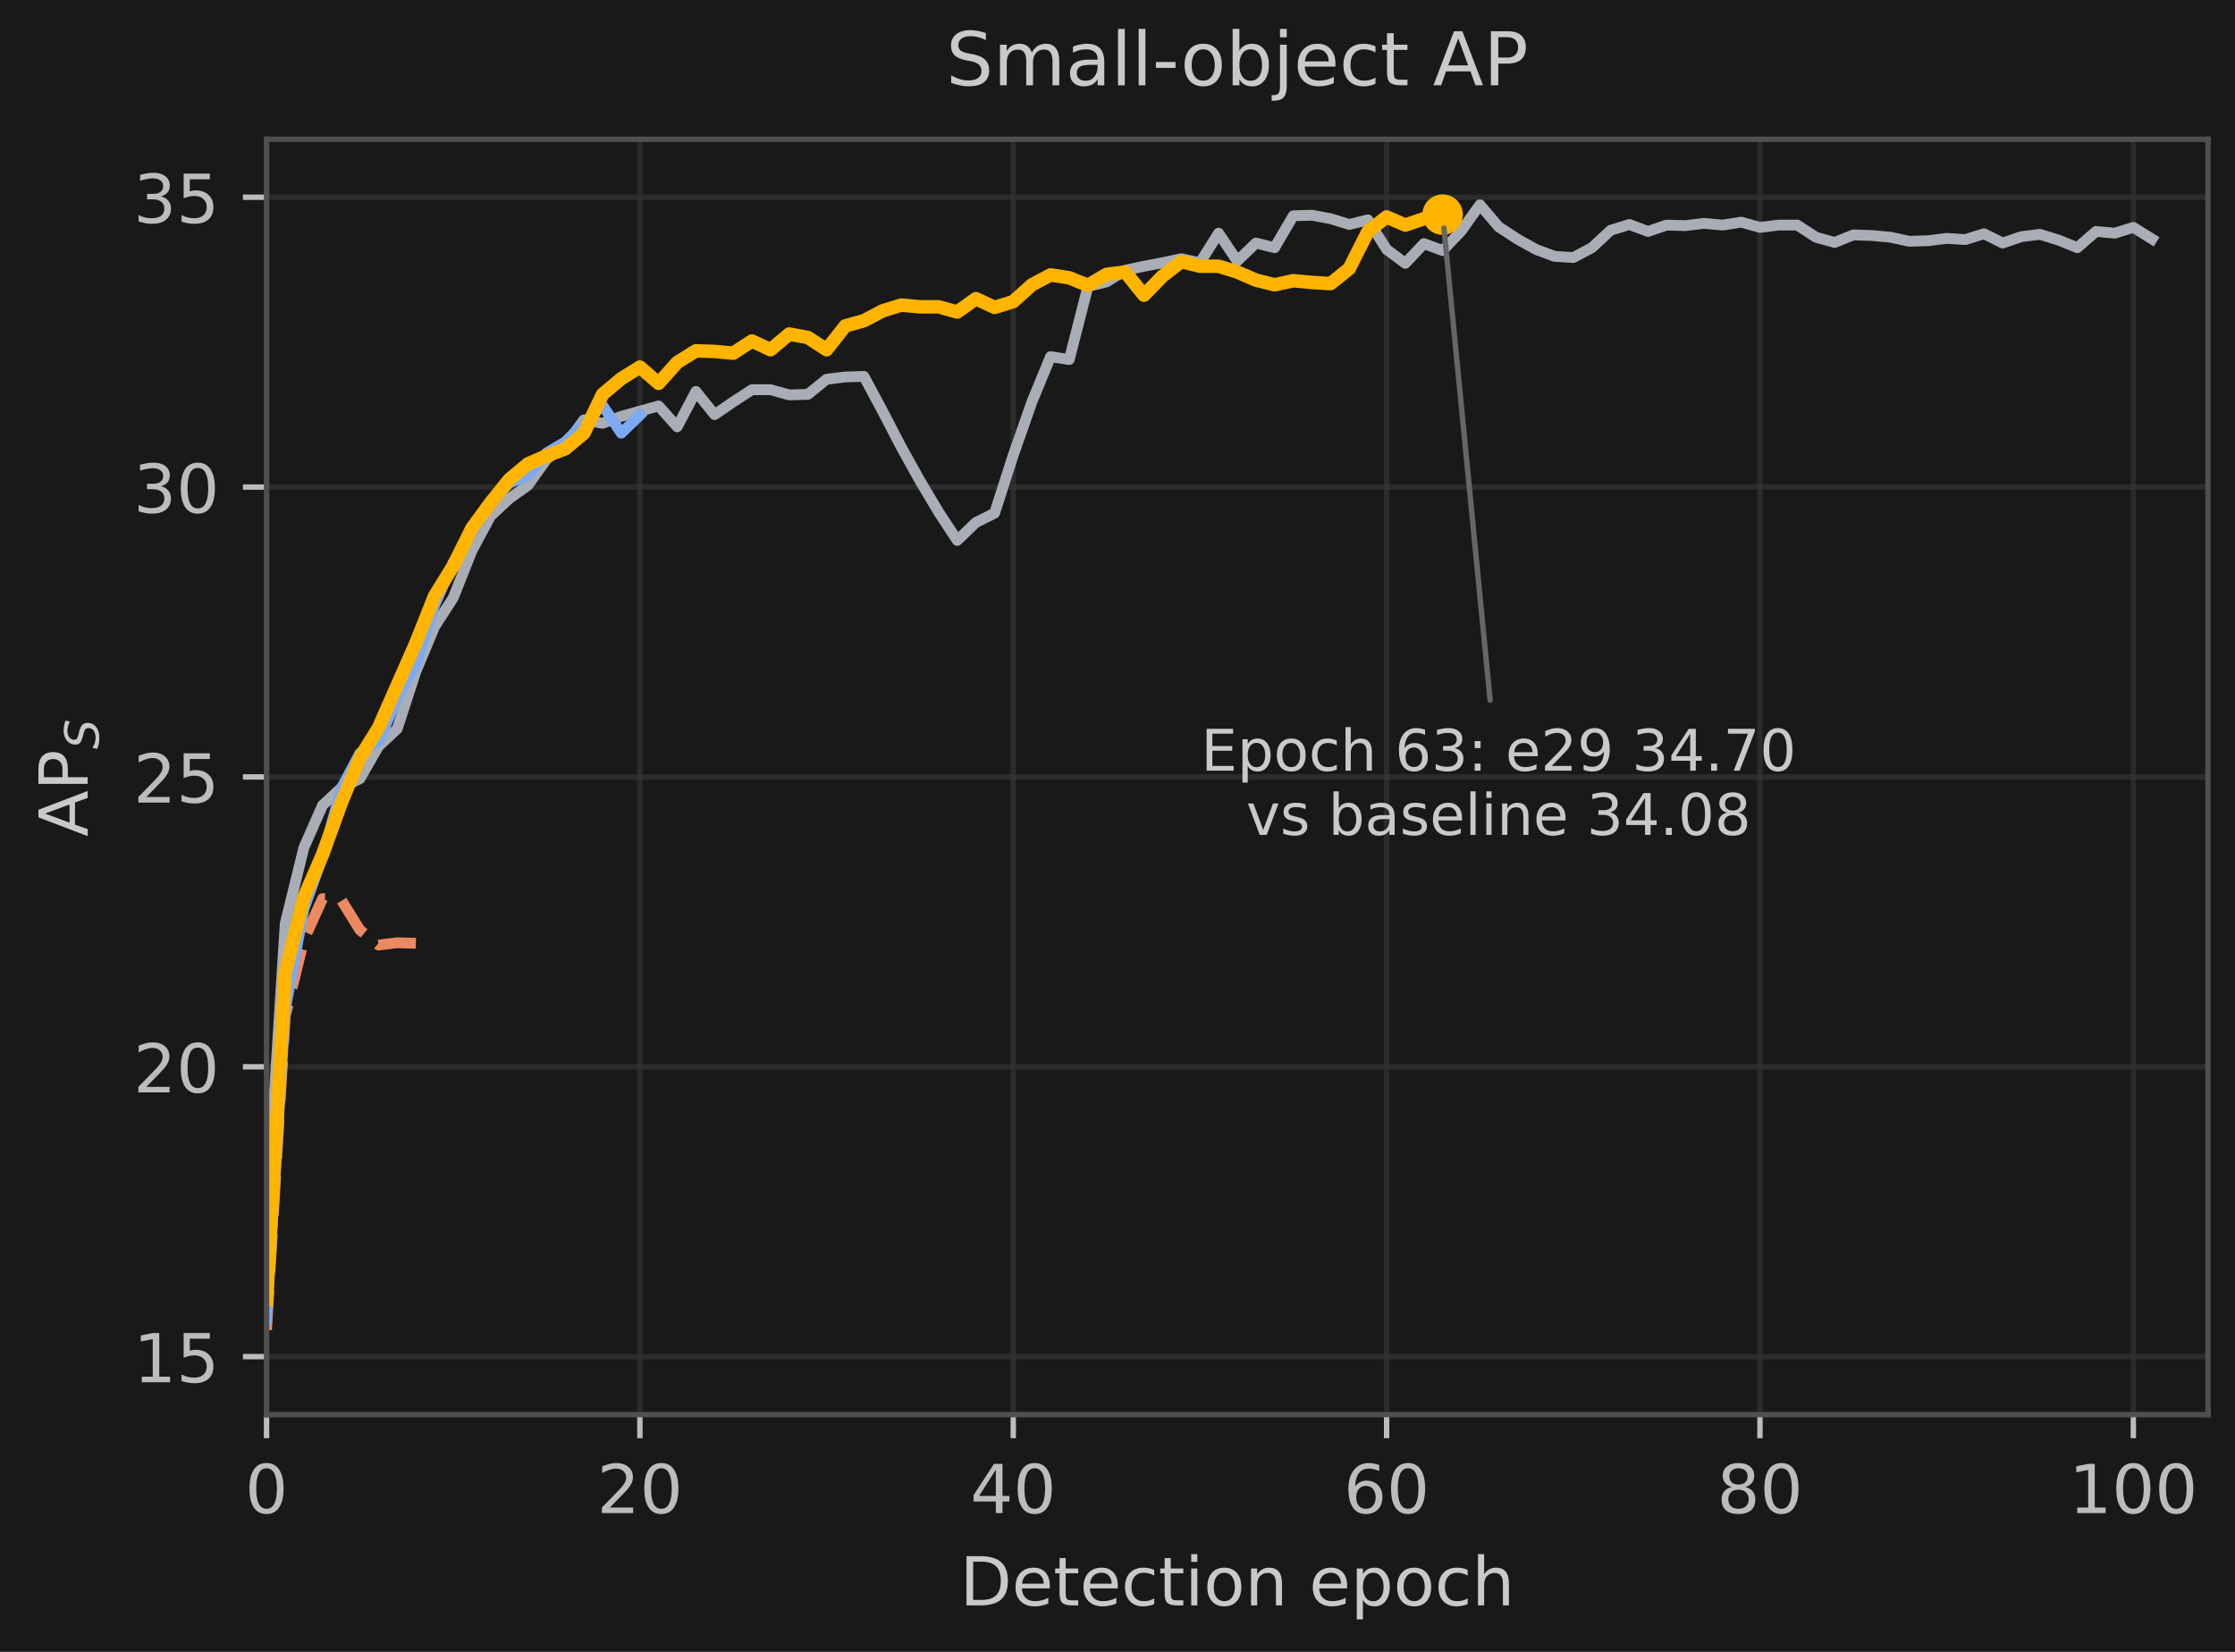
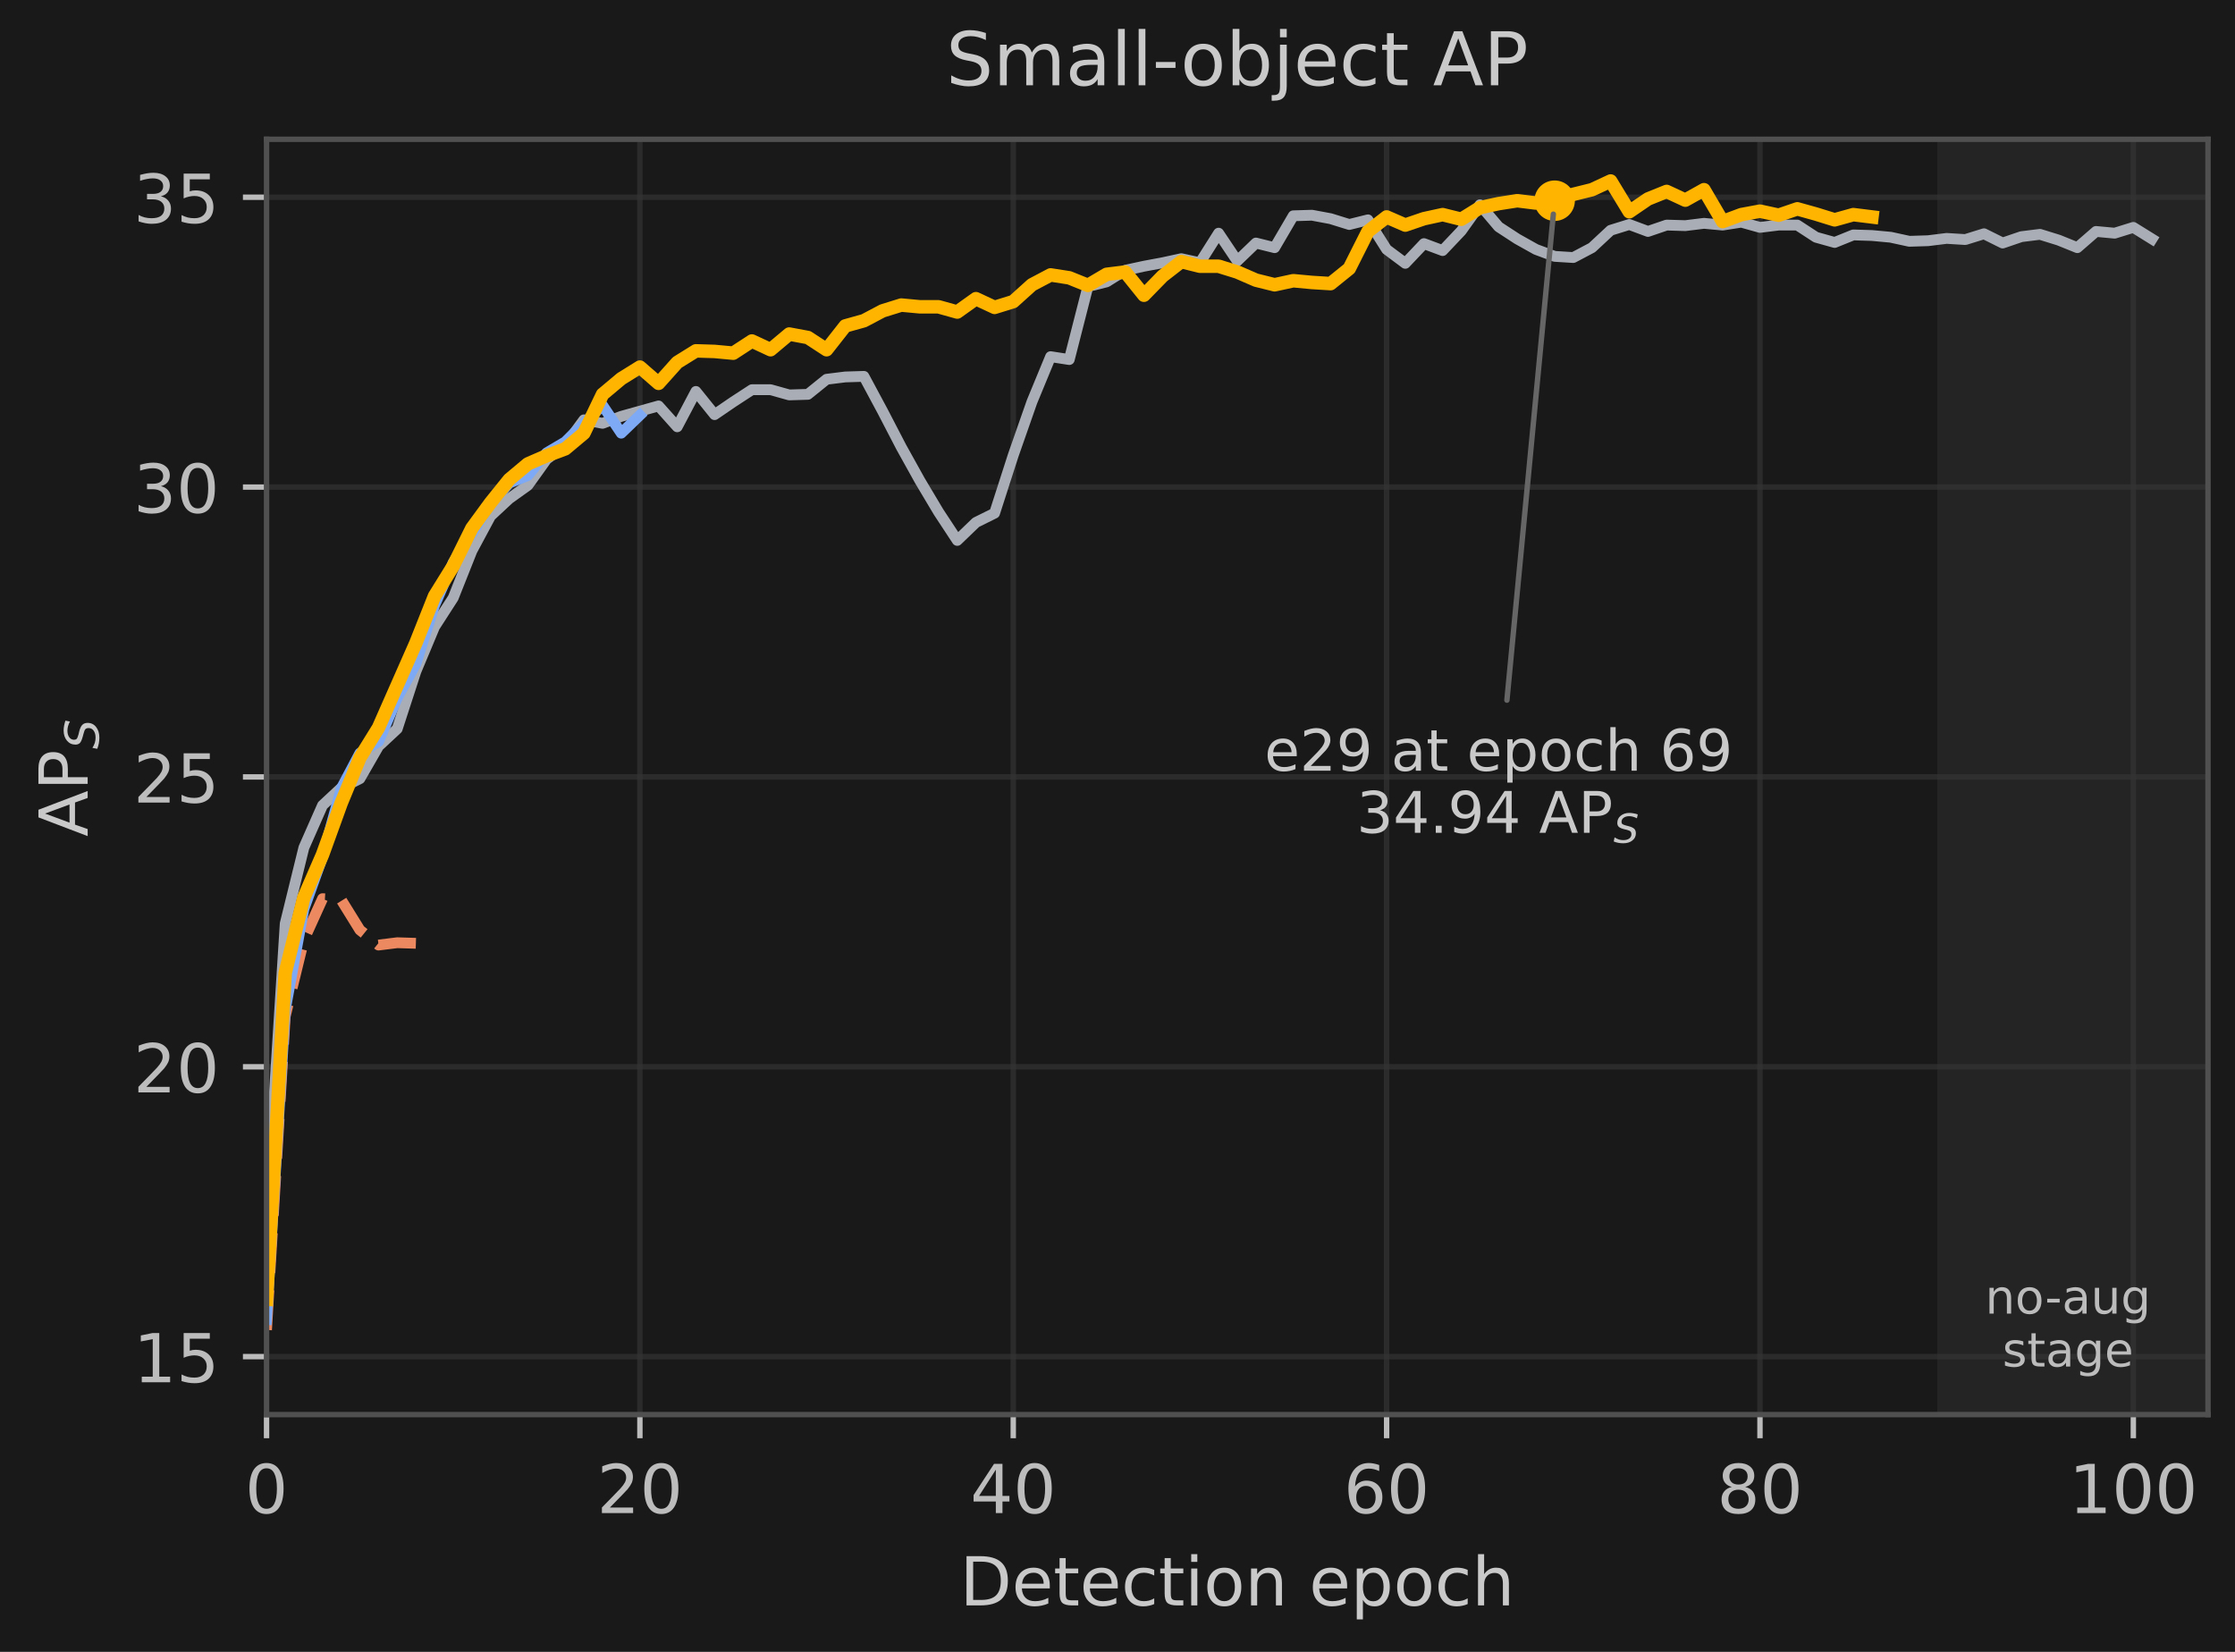
<svg xmlns="http://www.w3.org/2000/svg" xmlns:xlink="http://www.w3.org/1999/xlink" width="331.2pt" height="244.8pt" viewBox="0 0 331.2 244.8" version="1.1">
  <defs>
    <style type="text/css">*{stroke-linejoin: round; stroke-linecap: butt}</style>
  </defs>
  <g id="figure_1">
    <g id="patch_1">
      <path d="M 0 244.8  L 331.2 244.8  L 331.2 0  L 0 0  z " style="fill: #191919" />
    </g>
    <g id="axes_1">
      <g id="patch_2">
        <path d="M 39.498 209.64  L 327.2 209.64  L 327.2 20.64  L 39.498 20.64  z " style="fill: #191919" />
      </g>
+       <g id="patch_3">
+         <path d="M 287.088 209.64  L 327.2 209.64  L 327.2 20.64  L 287.088 20.64  z " clip-path="url(#p2f70586d3f)" style="fill: #ffffff; opacity: 0.05" />
+       </g>
      <g id="matplotlib.axis_1">
        <g id="xtick_1">
          <g id="line2d_1">
            <path d="M 39.498 209.64  L 39.498 20.64  " clip-path="url(#p2f70586d3f)" style="fill: none; stroke: #343434; stroke-opacity: 0.7; stroke-width: 0.8; stroke-linecap: square" />
          </g>
          <g id="line2d_2">
            <defs>
              <path id="m71656e88f2" d="M 0 0  L 0 3.5  " style="stroke: #bcbcbc; stroke-width: 0.8" />
            </defs>
            <g>
              <use xlink:href="#m71656e88f2" x="39.498" y="209.64" style="fill: #bcbcbc; stroke: #bcbcbc; stroke-width: 0.8" />
            </g>
          </g>
          <g id="text_1">
            <text style="font-size: 10px; font-family: 'DejaVu Sans', 'Bitstream Vera Sans', 'Computer Modern Sans Serif', 'Lucida Grande', 'Verdana', 'Geneva', 'Lucid', 'Arial', 'Helvetica', 'Avant Garde', sans-serif; text-anchor: middle; fill: #bcbcbc" x="39.498" y="224.238" transform="rotate(-0 39.498 224.2384)">0</text>
          </g>
        </g>
        <g id="xtick_2">
          <g id="line2d_3">
            <path d="M 94.825 209.64  L 94.825 20.64  " clip-path="url(#p2f70586d3f)" style="fill: none; stroke: #343434; stroke-opacity: 0.7; stroke-width: 0.8; stroke-linecap: square" />
          </g>
          <g id="line2d_4">
            <g>
              <use xlink:href="#m71656e88f2" x="94.825" y="209.64" style="fill: #bcbcbc; stroke: #bcbcbc; stroke-width: 0.8" />
            </g>
          </g>
          <g id="text_2">
            <text style="font-size: 10px; font-family: 'DejaVu Sans', 'Bitstream Vera Sans', 'Computer Modern Sans Serif', 'Lucida Grande', 'Verdana', 'Geneva', 'Lucid', 'Arial', 'Helvetica', 'Avant Garde', sans-serif; text-anchor: middle; fill: #bcbcbc" x="94.825" y="224.238" transform="rotate(-0 94.82531 224.2384)">20</text>
          </g>
        </g>
        <g id="xtick_3">
          <g id="line2d_5">
            <path d="M 150.153 209.64  L 150.153 20.64  " clip-path="url(#p2f70586d3f)" style="fill: none; stroke: #343434; stroke-opacity: 0.7; stroke-width: 0.8; stroke-linecap: square" />
          </g>
          <g id="line2d_6">
            <g>
              <use xlink:href="#m71656e88f2" x="150.153" y="209.64" style="fill: #bcbcbc; stroke: #bcbcbc; stroke-width: 0.8" />
            </g>
          </g>
          <g id="text_3">
            <text style="font-size: 10px; font-family: 'DejaVu Sans', 'Bitstream Vera Sans', 'Computer Modern Sans Serif', 'Lucida Grande', 'Verdana', 'Geneva', 'Lucid', 'Arial', 'Helvetica', 'Avant Garde', sans-serif; text-anchor: middle; fill: #bcbcbc" x="150.153" y="224.238" transform="rotate(-0 150.1526 224.2384)">40</text>
          </g>
        </g>
        <g id="xtick_4">
          <g id="line2d_7">
            <path d="M 205.48 209.64  L 205.48 20.64  " clip-path="url(#p2f70586d3f)" style="fill: none; stroke: #343434; stroke-opacity: 0.7; stroke-width: 0.8; stroke-linecap: square" />
          </g>
          <g id="line2d_8">
            <g>
              <use xlink:href="#m71656e88f2" x="205.48" y="209.64" style="fill: #bcbcbc; stroke: #bcbcbc; stroke-width: 0.8" />
            </g>
          </g>
          <g id="text_4">
            <text style="font-size: 10px; font-family: 'DejaVu Sans', 'Bitstream Vera Sans', 'Computer Modern Sans Serif', 'Lucida Grande', 'Verdana', 'Geneva', 'Lucid', 'Arial', 'Helvetica', 'Avant Garde', sans-serif; text-anchor: middle; fill: #bcbcbc" x="205.48" y="224.238" transform="rotate(-0 205.4799 224.2384)">60</text>
          </g>
        </g>
        <g id="xtick_5">
          <g id="line2d_9">
            <path d="M 260.807 209.64  L 260.807 20.64  " clip-path="url(#p2f70586d3f)" style="fill: none; stroke: #343434; stroke-opacity: 0.7; stroke-width: 0.8; stroke-linecap: square" />
          </g>
          <g id="line2d_10">
            <g>
              <use xlink:href="#m71656e88f2" x="260.807" y="209.64" style="fill: #bcbcbc; stroke: #bcbcbc; stroke-width: 0.8" />
            </g>
          </g>
          <g id="text_5">
            <text style="font-size: 10px; font-family: 'DejaVu Sans', 'Bitstream Vera Sans', 'Computer Modern Sans Serif', 'Lucida Grande', 'Verdana', 'Geneva', 'Lucid', 'Arial', 'Helvetica', 'Avant Garde', sans-serif; text-anchor: middle; fill: #bcbcbc" x="260.807" y="224.238" transform="rotate(-0 260.8072 224.2384)">80</text>
          </g>
        </g>
        <g id="xtick_6">
          <g id="line2d_11">
            <path d="M 316.135 209.64  L 316.135 20.64  " clip-path="url(#p2f70586d3f)" style="fill: none; stroke: #343434; stroke-opacity: 0.7; stroke-width: 0.8; stroke-linecap: square" />
          </g>
          <g id="line2d_12">
            <g>
              <use xlink:href="#m71656e88f2" x="316.135" y="209.64" style="fill: #bcbcbc; stroke: #bcbcbc; stroke-width: 0.8" />
            </g>
          </g>
          <g id="text_6">
            <text style="font-size: 10px; font-family: 'DejaVu Sans', 'Bitstream Vera Sans', 'Computer Modern Sans Serif', 'Lucida Grande', 'Verdana', 'Geneva', 'Lucid', 'Arial', 'Helvetica', 'Avant Garde', sans-serif; text-anchor: middle; fill: #bcbcbc" x="316.135" y="224.238" transform="rotate(-0 316.1345 224.2384)">100</text>
          </g>
        </g>
        <g id="text_7">
          <text style="font-size: 10px; font-family: 'DejaVu Sans', 'Bitstream Vera Sans', 'Computer Modern Sans Serif', 'Lucida Grande', 'Verdana', 'Geneva', 'Lucid', 'Arial', 'Helvetica', 'Avant Garde', sans-serif; text-anchor: middle; fill: #c9c9c9" x="183.349" y="237.917" transform="rotate(-0 183.349 237.9166)">Detection epoch</text>
        </g>
      </g>
      <g id="matplotlib.axis_2">
        <g id="ytick_1">
          <g id="line2d_13">
            <path d="M 39.498 201.049  L 327.2 201.049  " clip-path="url(#p2f70586d3f)" style="fill: none; stroke: #343434; stroke-opacity: 0.7; stroke-width: 0.8; stroke-linecap: square" />
          </g>
          <g id="line2d_14">
            <defs>
              <path id="mdc80fb2c02" d="M 0 0  L -3.5 0  " style="stroke: #bcbcbc; stroke-width: 0.8" />
            </defs>
            <g>
              <use xlink:href="#mdc80fb2c02" x="39.498" y="201.049" style="fill: #bcbcbc; stroke: #bcbcbc; stroke-width: 0.8" />
            </g>
          </g>
          <g id="text_8">
            <text style="font-size: 10px; font-family: 'DejaVu Sans', 'Bitstream Vera Sans', 'Computer Modern Sans Serif', 'Lucida Grande', 'Verdana', 'Geneva', 'Lucid', 'Arial', 'Helvetica', 'Avant Garde', sans-serif; text-anchor: end; fill: #bcbcbc" x="32.498" y="204.848" transform="rotate(-0 32.498 204.8483)">15</text>
          </g>
        </g>
        <g id="ytick_2">
          <g id="line2d_15">
            <path d="M 39.498 158.095  L 327.2 158.095  " clip-path="url(#p2f70586d3f)" style="fill: none; stroke: #343434; stroke-opacity: 0.7; stroke-width: 0.8; stroke-linecap: square" />
          </g>
          <g id="line2d_16">
            <g>
              <use xlink:href="#mdc80fb2c02" x="39.498" y="158.095" style="fill: #bcbcbc; stroke: #bcbcbc; stroke-width: 0.8" />
            </g>
          </g>
          <g id="text_9">
            <text style="font-size: 10px; font-family: 'DejaVu Sans', 'Bitstream Vera Sans', 'Computer Modern Sans Serif', 'Lucida Grande', 'Verdana', 'Geneva', 'Lucid', 'Arial', 'Helvetica', 'Avant Garde', sans-serif; text-anchor: end; fill: #bcbcbc" x="32.498" y="161.894" transform="rotate(-0 32.498 161.8938)">20</text>
          </g>
        </g>
        <g id="ytick_3">
          <g id="line2d_17">
            <path d="M 39.498 115.14  L 327.2 115.14  " clip-path="url(#p2f70586d3f)" style="fill: none; stroke: #343434; stroke-opacity: 0.7; stroke-width: 0.8; stroke-linecap: square" />
          </g>
          <g id="line2d_18">
            <g>
              <use xlink:href="#mdc80fb2c02" x="39.498" y="115.14" style="fill: #bcbcbc; stroke: #bcbcbc; stroke-width: 0.8" />
            </g>
          </g>
          <g id="text_10">
            <text style="font-size: 10px; font-family: 'DejaVu Sans', 'Bitstream Vera Sans', 'Computer Modern Sans Serif', 'Lucida Grande', 'Verdana', 'Geneva', 'Lucid', 'Arial', 'Helvetica', 'Avant Garde', sans-serif; text-anchor: end; fill: #bcbcbc" x="32.498" y="118.939" transform="rotate(-0 32.498 118.9392)">25</text>
          </g>
        </g>
        <g id="ytick_4">
          <g id="line2d_19">
            <path d="M 39.498 72.185  L 327.2 72.185  " clip-path="url(#p2f70586d3f)" style="fill: none; stroke: #343434; stroke-opacity: 0.7; stroke-width: 0.8; stroke-linecap: square" />
          </g>
          <g id="line2d_20">
            <g>
              <use xlink:href="#mdc80fb2c02" x="39.498" y="72.185" style="fill: #bcbcbc; stroke: #bcbcbc; stroke-width: 0.8" />
            </g>
          </g>
          <g id="text_11">
            <text style="font-size: 10px; font-family: 'DejaVu Sans', 'Bitstream Vera Sans', 'Computer Modern Sans Serif', 'Lucida Grande', 'Verdana', 'Geneva', 'Lucid', 'Arial', 'Helvetica', 'Avant Garde', sans-serif; text-anchor: end; fill: #bcbcbc" x="32.498" y="75.985" transform="rotate(-0 32.498 75.98467)">30</text>
          </g>
        </g>
        <g id="ytick_5">
          <g id="line2d_21">
            <path d="M 39.498 29.231  L 327.2 29.231  " clip-path="url(#p2f70586d3f)" style="fill: none; stroke: #343434; stroke-opacity: 0.7; stroke-width: 0.8; stroke-linecap: square" />
          </g>
          <g id="line2d_22">
            <g>
              <use xlink:href="#mdc80fb2c02" x="39.498" y="29.231" style="fill: #bcbcbc; stroke: #bcbcbc; stroke-width: 0.8" />
            </g>
          </g>
          <g id="text_12">
            <text style="font-size: 10px; font-family: 'DejaVu Sans', 'Bitstream Vera Sans', 'Computer Modern Sans Serif', 'Lucida Grande', 'Verdana', 'Geneva', 'Lucid', 'Arial', 'Helvetica', 'Avant Garde', sans-serif; text-anchor: end; fill: #bcbcbc" x="32.498" y="33.03" transform="rotate(-0 32.498 33.03013)">35</text>
          </g>
        </g>
        <g id="text_13">
          <g style="fill: #c9c9c9" transform="translate(13.69331 123.99) rotate(-90)">
            <text>
              <tspan x="0" y="-0.703" style="font-size: 10px; font-family: 'DejaVu Sans'; fill: #c9c9c9">A</tspan>
              <tspan x="6.841" y="-0.703" style="font-size: 10px; font-family: 'DejaVu Sans'; fill: #c9c9c9">P</tspan>
              <tspan x="12.967" y="0.938" style="font-style: oblique; font-size: 7px; font-family: 'DejaVu Sans'; fill: #c9c9c9">S</tspan>
            </text>
          </g>
        </g>
      </g>
      <g id="line2d_23">
        <path d="M 39.498 180.345  L 42.264 136.875  L 45.031 125.621  L 47.797 119.35  L 50.563 116.772  L 53.33 115.398  L 56.096 110.587  L 58.863 108.01  L 61.629 99.505  L 64.395 92.89  L 67.162 88.594  L 69.928 81.635  L 72.694 76.481  L 75.461 73.904  L 78.227 71.928  L 80.993 68.062  L 83.76 66  L 86.526 62.22  L 89.293 62.735  L 92.059 61.705  L 94.825 60.931  L 97.592 60.158  L 100.358 63.251  L 103.124 58.01  L 105.891 61.447  L 108.657 59.557  L 111.424 57.753  L 114.19 57.753  L 116.956 58.526  L 119.723 58.44  L 122.489 56.206  L 125.255 55.863  L 128.022 55.777  L 130.788 60.931  L 133.554 66.258  L 136.321 71.24  L 139.087 75.88  L 141.854 80.089  L 144.62 77.426  L 147.386 76.051  L 150.153 67.46  L 152.919 59.557  L 155.685 52.856  L 158.452 53.285  L 161.218 42.461  L 163.984 41.774  L 166.751 40.055  L 169.517 39.454  L 172.284 38.939  L 175.05 38.337  L 177.816 38.939  L 180.583 34.557  L 183.349 38.681  L 186.115 36.018  L 188.882 36.705  L 191.648 31.98  L 194.414 31.894  L 197.181 32.41  L 199.947 33.269  L 202.714 32.581  L 205.48 36.963  L 208.246 39.025  L 211.013 36.104  L 213.779 37.135  L 216.545 34.214  L 219.312 30.348  L 222.078 33.612  L 224.844 35.416  L 227.611 36.963  L 230.377 37.994  L 233.144 38.165  L 235.91 36.705  L 238.676 34.128  L 241.443 33.269  L 244.209 34.3  L 246.975 33.355  L 249.742 33.44  L 252.508 33.097  L 255.274 33.355  L 258.041 32.925  L 260.807 33.698  L 263.574 33.355  L 266.34 33.355  L 269.106 35.159  L 271.873 35.932  L 274.639 34.815  L 277.405 34.901  L 280.172 35.159  L 282.938 35.76  L 285.705 35.674  L 288.471 35.33  L 291.237 35.502  L 294.004 34.643  L 296.77 36.018  L 299.536 35.073  L 302.303 34.729  L 305.069 35.588  L 307.835 36.705  L 310.602 34.3  L 313.368 34.557  L 316.135 33.698  L 318.901 35.416  " clip-path="url(#p2f70586d3f)" style="fill: none; stroke: #a9adb5; stroke-width: 1.6; stroke-linecap: square" />
      </g>
      <g id="line2d_24">
        <path d="M 39.498 197.097  L 42.264 150.62  L 45.031 139.28  L 47.797 133.181  L 50.563 133.353  L 53.33 137.82  L 56.096 140.054  L 58.863 139.71  L 61.629 139.796  " clip-path="url(#p2f70586d3f)" style="fill: none; stroke-dasharray: 5.92,2.56; stroke-dashoffset: 0; stroke: #ed8960; stroke-width: 1.6" />
      </g>
      <g id="line2d_25">
        <path d="M 39.498 195.551  L 42.264 149.675  L 45.031 134.727  L 47.797 126.995  L 50.563 116.858  L 53.33 111.618  L 56.096 109.9  L 58.863 103.456  L 61.629 98.388  L 64.395 89.711  L 67.162 83.354  L 69.928 79.058  L 72.694 74.763  L 75.461 71.584  L 78.227 70.467  L 80.993 67.117  L 83.76 65.485  L 86.526 62.735  L 89.293 60.072  L 92.059 64.196  L 94.825 61.533  " clip-path="url(#p2f70586d3f)" style="fill: none; stroke: #7da9f5; stroke-width: 1.6; stroke-linecap: square" />
      </g>
      <g id="line2d_26">
-         <path d="M 39.498 192.544  L 42.264 144.177  L 45.031 133.009  L 47.797 126.652  L 50.563 119.006  L 53.33 112.305  L 56.096 107.838  L 58.863 101.566  L 61.629 95.295  L 64.395 88.336  L 67.162 83.869  L 69.928 78.285  L 72.694 74.505  L 75.461 71.069  L 78.227 68.749  L 80.993 67.546  L 83.76 66.515  L 86.526 64.196  L 89.293 58.44  L 92.059 56.12  L 94.825 54.402  L 97.592 56.808  L 100.358 53.715  L 103.124 51.997  L 105.891 52.083  L 108.657 52.34  L 111.424 50.536  L 114.19 51.825  L 116.956 49.505  L 119.723 50.021  L 122.489 51.825  L 125.255 48.303  L 128.022 47.53  L 130.788 46.069  L 133.554 45.21  L 136.321 45.468  L 139.087 45.468  L 141.854 46.241  L 144.62 44.265  L 147.386 45.554  L 150.153 44.695  L 152.919 42.203  L 155.685 40.743  L 158.452 41.172  L 161.218 42.289  L 163.984 40.657  L 166.751 40.313  L 169.517 43.75  L 172.284 40.915  L 175.05 38.767  L 177.816 39.454  L 180.583 39.454  L 183.349 40.313  L 186.115 41.516  L 188.882 42.203  L 191.648 41.602  L 194.414 41.86  L 197.181 42.031  L 199.947 39.798  L 202.714 34.3  L 205.48 32.152  L 208.246 33.355  L 211.013 32.41  L 213.779 31.808  " clip-path="url(#p2f70586d3f)" style="fill: none; stroke: #ffb400; stroke-width: 2; stroke-linecap: square" />
+         <path d="M 39.498 192.544  L 42.264 144.177  L 45.031 133.009  L 47.797 126.652  L 50.563 119.006  L 53.33 112.305  L 56.096 107.838  L 58.863 101.566  L 61.629 95.295  L 64.395 88.336  L 67.162 83.869  L 69.928 78.285  L 72.694 74.505  L 75.461 71.069  L 78.227 68.749  L 80.993 67.546  L 83.76 66.515  L 86.526 64.196  L 89.293 58.44  L 92.059 56.12  L 94.825 54.402  L 97.592 56.808  L 100.358 53.715  L 103.124 51.997  L 105.891 52.083  L 108.657 52.34  L 111.424 50.536  L 114.19 51.825  L 116.956 49.505  L 119.723 50.021  L 122.489 51.825  L 125.255 48.303  L 128.022 47.53  L 130.788 46.069  L 133.554 45.21  L 136.321 45.468  L 139.087 45.468  L 141.854 46.241  L 144.62 44.265  L 147.386 45.554  L 150.153 44.695  L 152.919 42.203  L 155.685 40.743  L 158.452 41.172  L 161.218 42.289  L 163.984 40.657  L 166.751 40.313  L 169.517 43.75  L 172.284 40.915  L 175.05 38.767  L 177.816 39.454  L 180.583 39.454  L 183.349 40.313  L 186.115 41.516  L 188.882 42.203  L 191.648 41.602  L 194.414 41.86  L 197.181 42.031  L 199.947 39.798  L 202.714 34.3  L 205.48 32.152  L 208.246 33.355  L 211.013 32.41  L 213.779 31.808  L 216.545 32.495  L 219.312 30.777  L 222.078 30.176  L 224.844 29.746  L 227.611 30.09  L 230.377 29.746  L 233.144 28.801  L 235.91 28.114  L 238.676 26.825  L 241.443 31.379  L 244.209 29.489  L 246.975 28.372  L 249.742 29.66  L 252.508 28.114  L 255.274 32.839  L 258.041 31.808  L 260.807 31.293  L 263.574 31.894  L 266.34 30.949  L 269.106 31.722  L 271.873 32.581  L 274.639 31.808  L 277.405 32.152  " clip-path="url(#p2f70586d3f)" style="fill: none; stroke: #ffb400; stroke-width: 2; stroke-linecap: square" />
      </g>
      <g id="line2d_27">
        <defs>
          <path id="mc814158bdc" d="M 0 2.5  C 0.663 2.5 1.299 2.237 1.768 1.768  C 2.237 1.299 2.5 0.663 2.5 0  C 2.5 -0.663 2.237 -1.299 1.768 -1.768  C 1.299 -2.237 0.663 -2.5 0 -2.5  C -0.663 -2.5 -1.299 -2.237 -1.768 -1.768  C -2.237 -1.299 -2.5 -0.663 -2.5 0  C -2.5 0.663 -2.237 1.299 -1.768 1.768  C -1.299 2.237 -0.663 2.5 0 2.5  z " style="stroke: #ffb400" />
        </defs>
        <g clip-path="url(#p2f70586d3f)">
-           <use xlink:href="#mc814158bdc" x="213.779" y="31.808" style="fill: #ffb400; stroke: #ffb400" />
-         </g>
-       </g>
-       <g id="patch_3">
+           <use xlink:href="#mc814158bdc" x="230.377" y="29.746" style="fill: #ffb400; stroke: #ffb400" />
+         </g>
+       </g>
+       <g id="patch_4">
        <path d="M 39.498 209.64  L 39.498 20.64  " style="fill: none; stroke: #505050; stroke-width: 0.8; stroke-linejoin: miter; stroke-linecap: square" />
      </g>
-       <g id="patch_4">
+       <g id="patch_5">
        <path d="M 327.2 209.64  L 327.2 20.64  " style="fill: none; stroke: #505050; stroke-width: 0.8; stroke-linejoin: miter; stroke-linecap: square" />
      </g>
-       <g id="patch_5">
+       <g id="patch_6">
        <path d="M 39.498 209.64  L 327.2 209.64  " style="fill: none; stroke: #505050; stroke-width: 0.8; stroke-linejoin: miter; stroke-linecap: square" />
      </g>
-       <g id="patch_6">
+       <g id="patch_7">
        <path d="M 39.498 20.64  L 327.2 20.64  " style="fill: none; stroke: #505050; stroke-width: 0.8; stroke-linejoin: miter; stroke-linecap: square" />
      </g>
-       <g id="patch_7">
-         <path d="M 220.819 103.762  Q 217.397 68.78 213.974 33.798  " style="fill: none; stroke: #666666; stroke-width: 0.8; stroke-linecap: round" />
-       </g>
      <g id="text_14">
-         <text style="font-size: 8.5px; font-family: 'DejaVu Sans', 'Bitstream Vera Sans', 'Computer Modern Sans Serif', 'Lucida Grande', 'Verdana', 'Geneva', 'Lucid', 'Arial', 'Helvetica', 'Avant Garde', sans-serif; fill: #c9c9c9" transform="translate(177.9817 114.2128)">Epoch 63: e29 34.70</text>
-         <text style="font-size: 8.5px; font-family: 'DejaVu Sans', 'Bitstream Vera Sans', 'Computer Modern Sans Serif', 'Lucida Grande', 'Verdana', 'Geneva', 'Lucid', 'Arial', 'Helvetica', 'Avant Garde', sans-serif; fill: #c9c9c9" transform="translate(184.6788 123.7309)">vs baseline 34.08</text>
+         <text style="font-size: 7px; font-family: 'DejaVu Sans', 'Bitstream Vera Sans', 'Computer Modern Sans Serif', 'Lucida Grande', 'Verdana', 'Geneva', 'Lucid', 'Arial', 'Helvetica', 'Avant Garde', sans-serif; fill: #bcbcbc" transform="translate(294.1793 194.6757)">no-aug</text>
+         <text style="font-size: 7px; font-family: 'DejaVu Sans', 'Bitstream Vera Sans', 'Computer Modern Sans Serif', 'Lucida Grande', 'Verdana', 'Geneva', 'Lucid', 'Arial', 'Helvetica', 'Avant Garde', sans-serif; fill: #bcbcbc" transform="translate(296.7365 202.5142)">stage</text>
+       </g>
+       <g id="patch_8">
+         <path d="M 223.307 103.763  Q 226.747 67.751 230.187 31.739  " style="fill: none; stroke: #666666; stroke-width: 0.8; stroke-linecap: round" />
      </g>
      <g id="text_15">
+         <text style="font-size: 8.5px; font-family: 'DejaVu Sans', 'Bitstream Vera Sans', 'Computer Modern Sans Serif', 'Lucida Grande', 'Verdana', 'Geneva', 'Lucid', 'Arial', 'Helvetica', 'Avant Garde', sans-serif; fill: #c9c9c9" transform="translate(187.3802 114.2128)">e29 at epoch 69</text>
+         <g style="fill: #c9c9c9" transform="translate(201.0406 123.7309)">
+           <text>
+             <tspan x="0" y="-0.312" style="font-size: 8.5px; font-family: 'DejaVu Sans'; fill: #c9c9c9">3</tspan>
+             <tspan x="5.408" y="-0.312" style="font-size: 8.5px; font-family: 'DejaVu Sans'; fill: #c9c9c9">4</tspan>
+             <tspan x="10.816" y="-0.312" style="font-size: 8.5px; font-family: 'DejaVu Sans'; fill: #c9c9c9">.</tspan>
+             <tspan x="13.518" y="-0.312" style="font-size: 8.5px; font-family: 'DejaVu Sans'; fill: #c9c9c9">9</tspan>
+             <tspan x="18.926" y="-0.312" style="font-size: 8.5px; font-family: 'DejaVu Sans'; fill: #c9c9c9">4</tspan>
+             <tspan x="24.334" y="-0.312" style="font-size: 8.5px; font-family: 'DejaVu Sans'; fill: #c9c9c9"> </tspan>
+             <tspan x="27.036" y="-0.312" style="font-size: 8.5px; font-family: 'DejaVu Sans'; fill: #c9c9c9">A</tspan>
+             <tspan x="32.85" y="-0.312" style="font-size: 8.5px; font-family: 'DejaVu Sans'; fill: #c9c9c9">P</tspan>
+             <tspan x="38.062" y="1.164" style="font-style: oblique; font-size: 5.95px; font-family: 'DejaVu Sans'; fill: #c9c9c9">S</tspan>
+           </text>
+         </g>
+       </g>
+       <g id="text_16">
        <text style="font-size: 11px; font-family: 'DejaVu Sans', 'Bitstream Vera Sans', 'Computer Modern Sans Serif', 'Lucida Grande', 'Verdana', 'Geneva', 'Lucid', 'Arial', 'Helvetica', 'Avant Garde', sans-serif; text-anchor: middle; fill: #c9c9c9" x="183.349" y="12.64" transform="rotate(-0 183.349 12.64)">Small-object AP</text>
      </g>
    </g>
  </g>
  <defs>
    <clipPath id="p2f70586d3f">
      <rect x="39.498" y="20.64" width="287.702" height="189" />
    </clipPath>
  </defs>
</svg>
